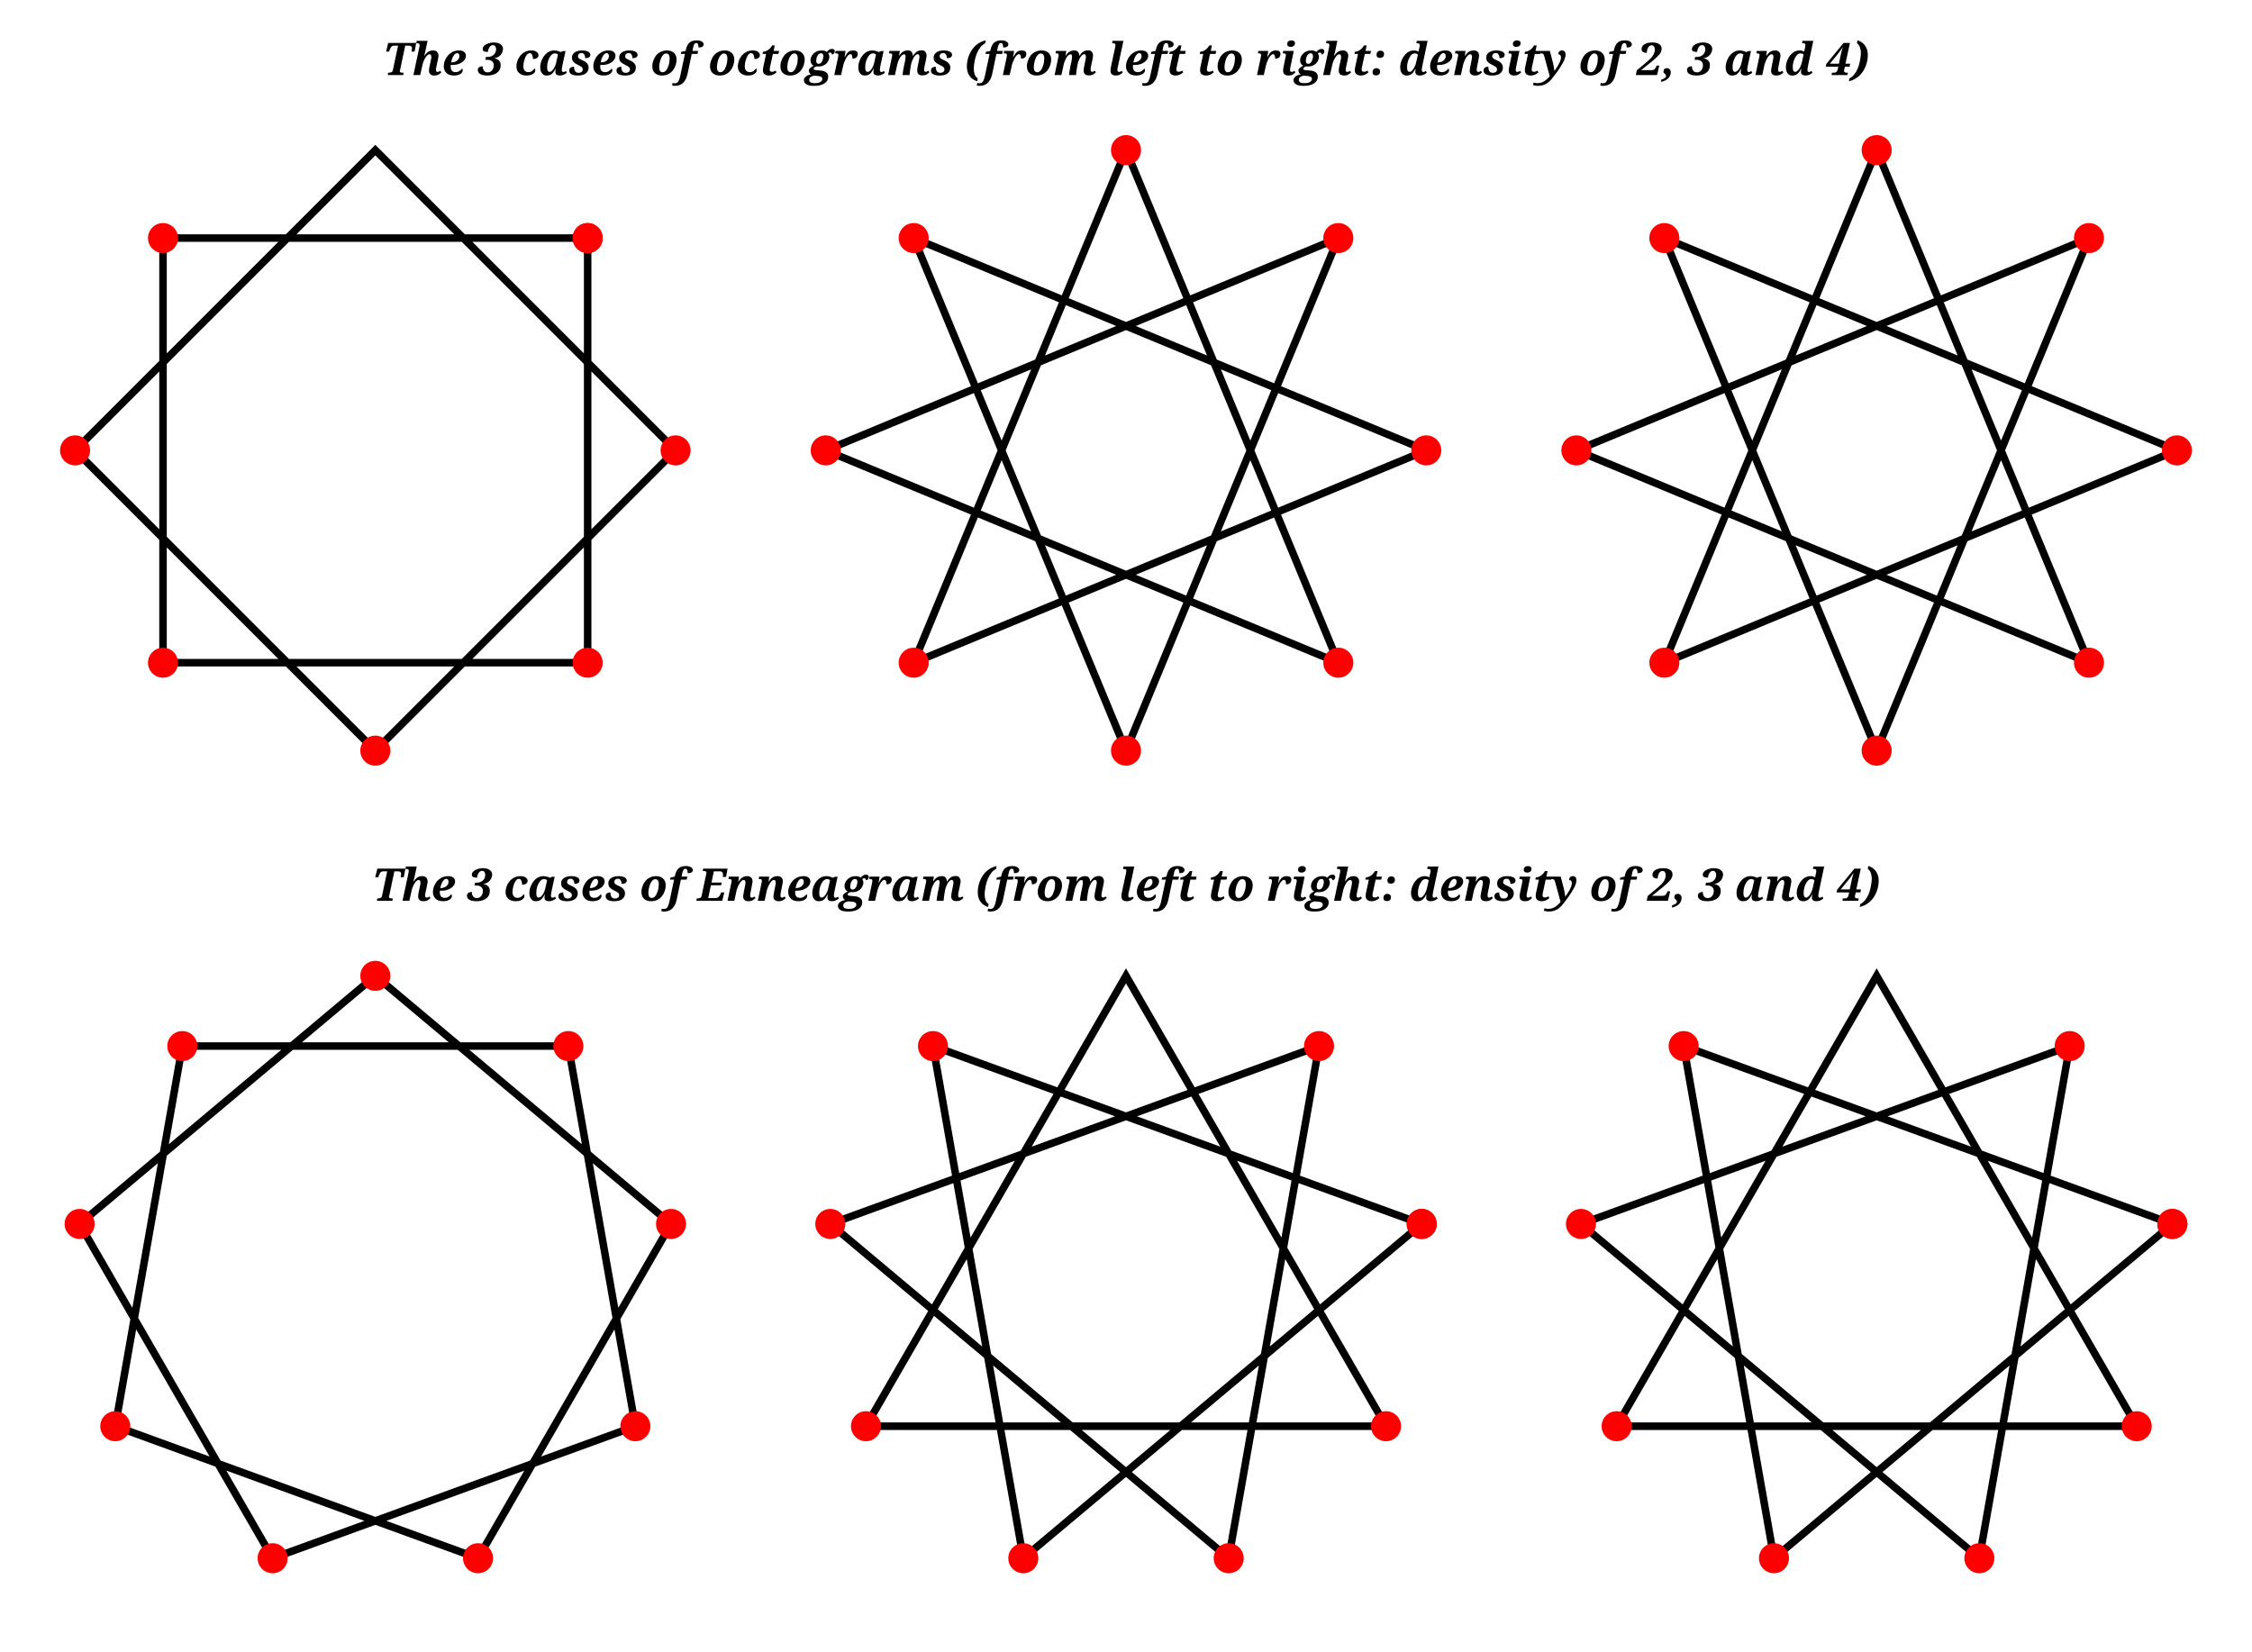
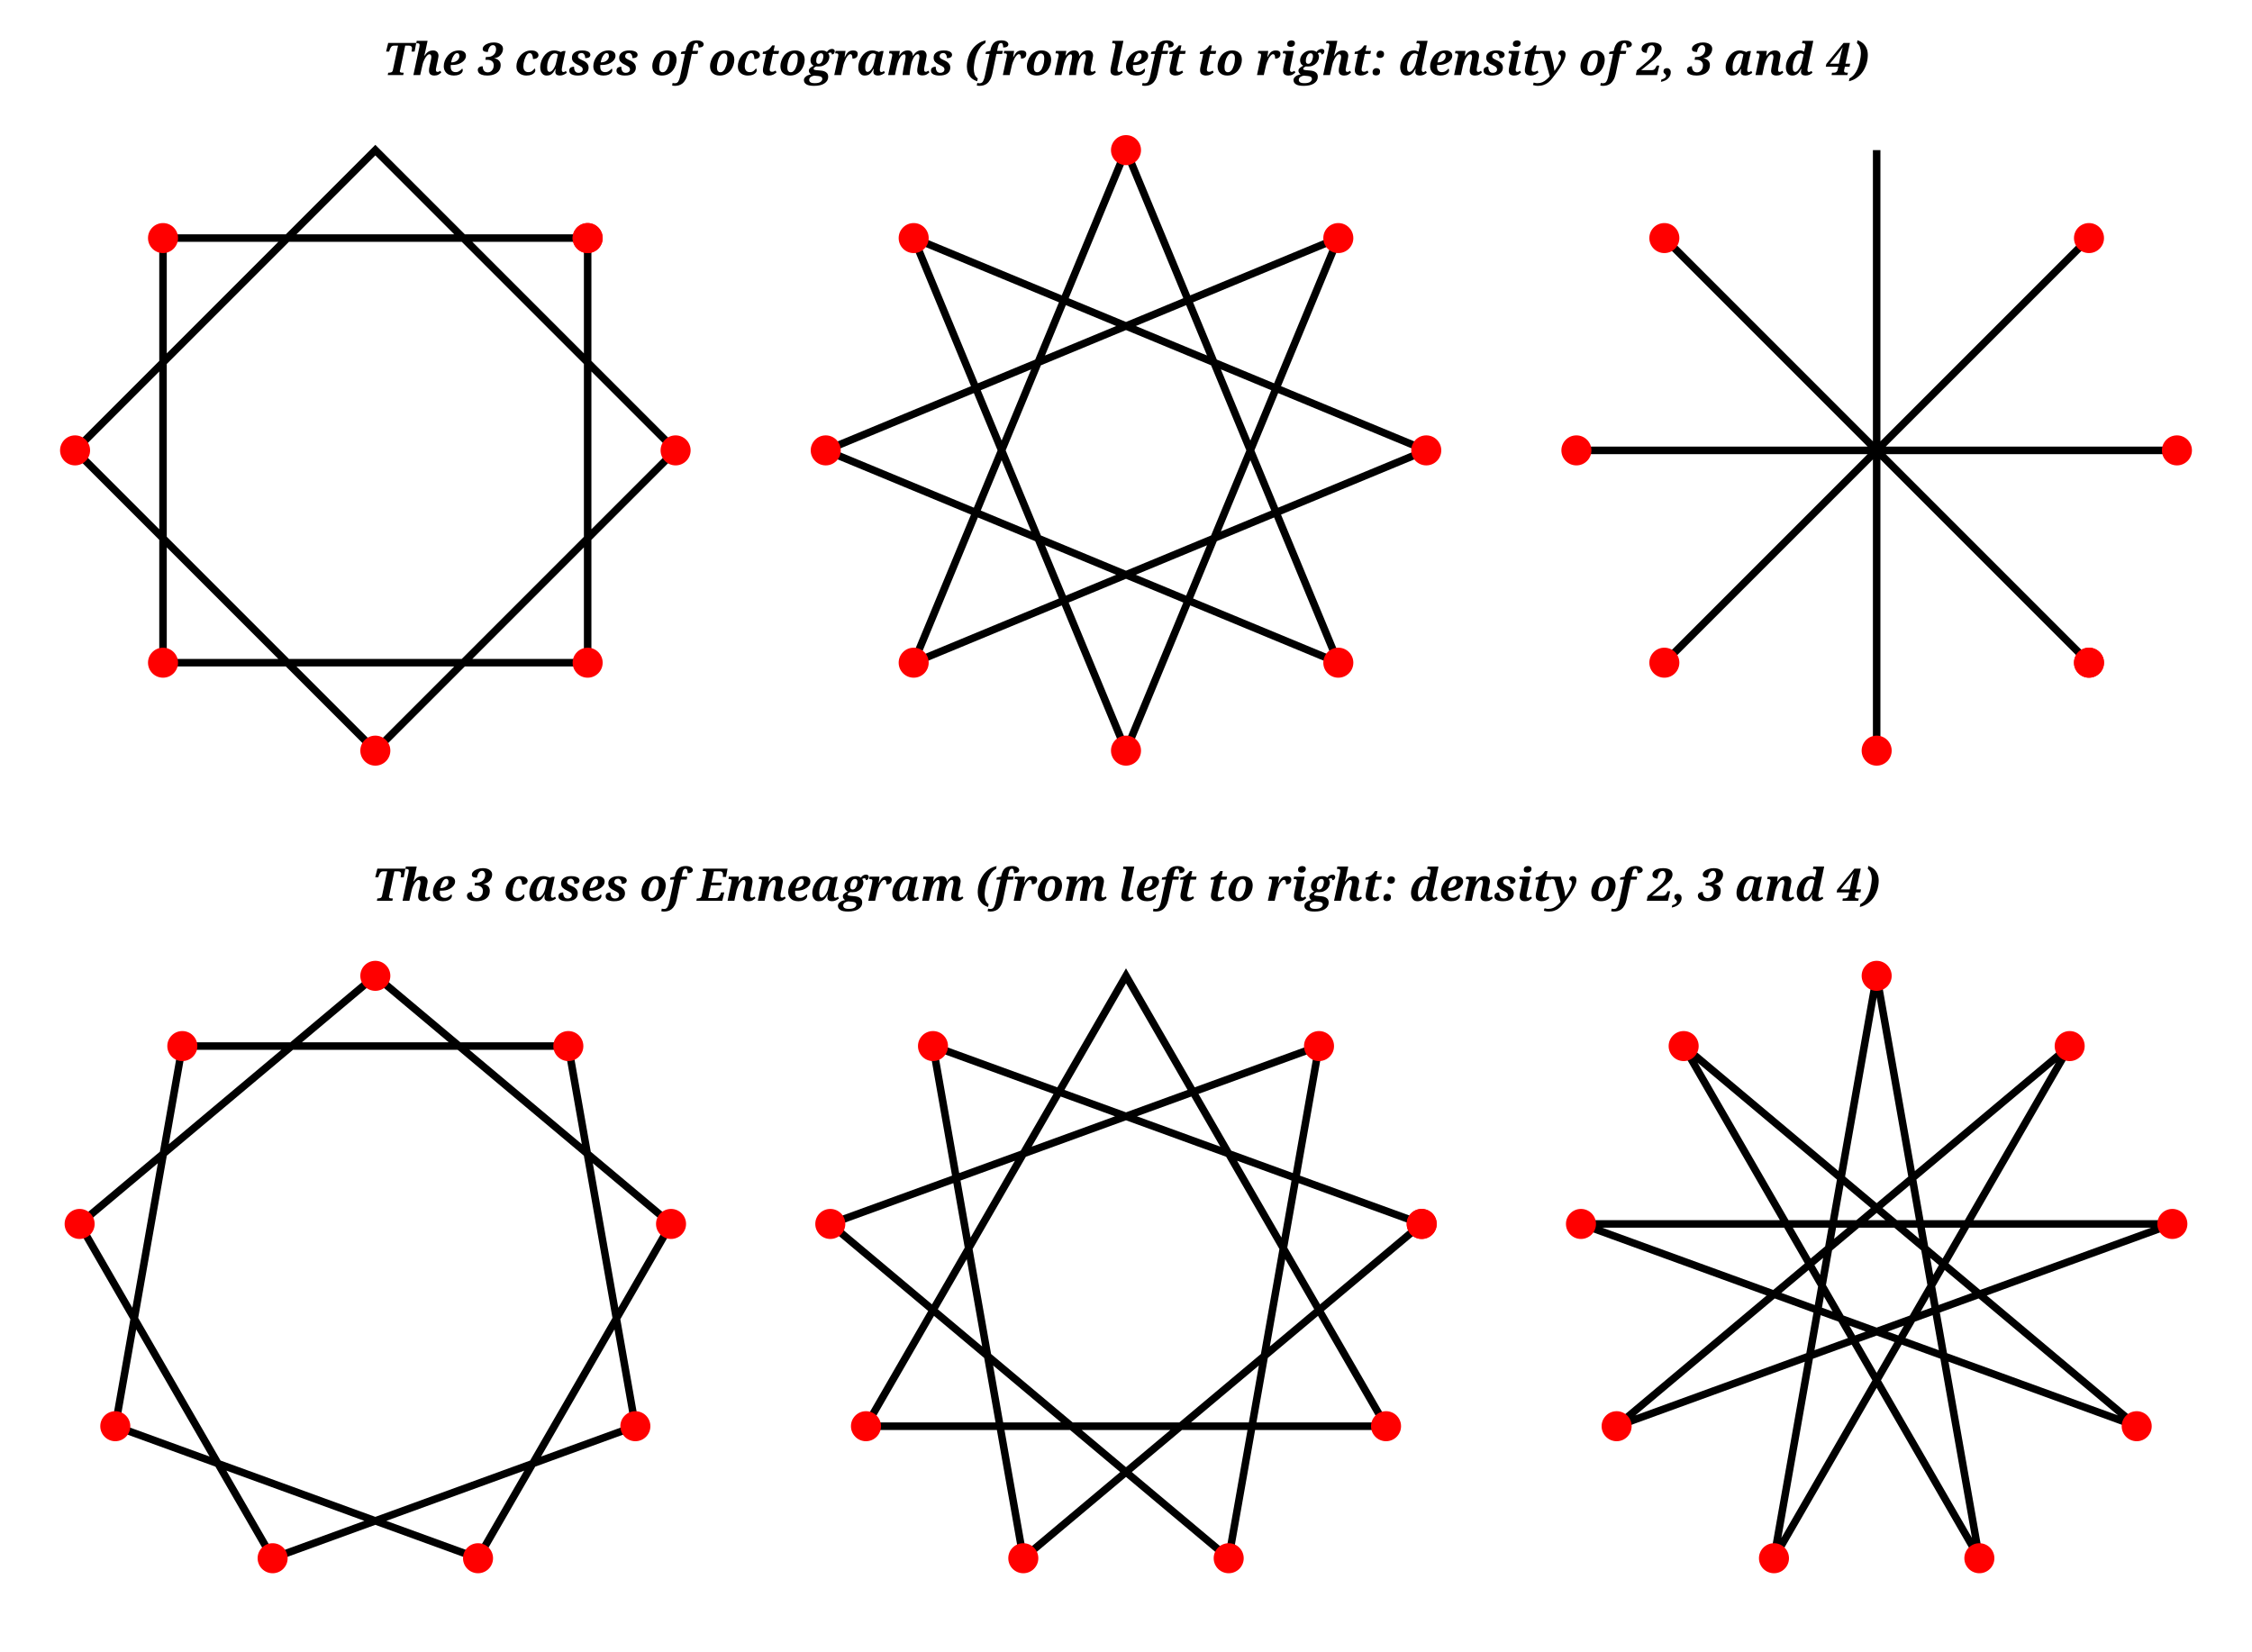
<svg xmlns="http://www.w3.org/2000/svg" viewBox="0 0 300 220">
  <style>
circle, line { fill: none; stroke: rgba(0, 0, 0, .25); }
marker circle { fill: red; stroke: none; }
path { fill: none; stroke: black; marker-mid:url(#dot); marker-end:url(#dot); }
text { font: bold italic 6px serif; text-anchor: middle; }
</style>
  <marker id="dot" viewBox="0 0 10 10" refX="5" refY="5" markerWidth="5" markerHeight="5">
    <circle cx="5" cy="5" r="4" />
  </marker>
  <g>
    <text x="150" y="10">The 3 cases of octograms (from left to right: density of 2, 3 and 4)</text>
    <path d="M50,20,90,60,50,100,10,60z M78.284,31.716,78.284,88.284,21.716,88.284,21.716,31.716z" />
    <path d="M150,20,178.284,88.284,110,60,178.284,31.716,150,100,121.716,31.716,190,60,121.716,88.284z" />
-     <path d="M250,20,278.284,88.284,210,60,278.284,31.716,250,100,221.716,31.716,290,60,221.716,88.284z" />
+     <path d="M250,20,250,100z M278.284,31.716,221.716,88.284z M290,60,210,60z M278.284,88.284,221.716,31.716z" />
  </g>
  <g>
    <text x="150" y="120">The 3 cases of Enneagram (from left to right: density of 2, 3 and 4)</text>
    <path d="M50,130,89.392,163.054,63.681,207.588,15.359,190,24.288,139.358,75.712,139.358,84.641,190,36.319,207.588,10.608,163.054z" />
    <path d="M150,130,184.641,190,115.359,190z M175.712,139.358,163.681,207.588,110.608,163.054z M189.392,163.054,136.319,207.588,124.288,139.358z" />
-     <path d="M250,130,284.641,190,215.359,190z M275.712,139.358,263.681,207.588,210.608,163.054z M289.392,163.054,236.319,207.588,224.288,139.358z" />
+     <path d="M250,130,263.681,207.588,224.288,139.358,284.641,190,210.608,163.054,289.392,163.054,215.359,190,275.712,139.358,236.319,207.588z" />
  </g>
</svg>
